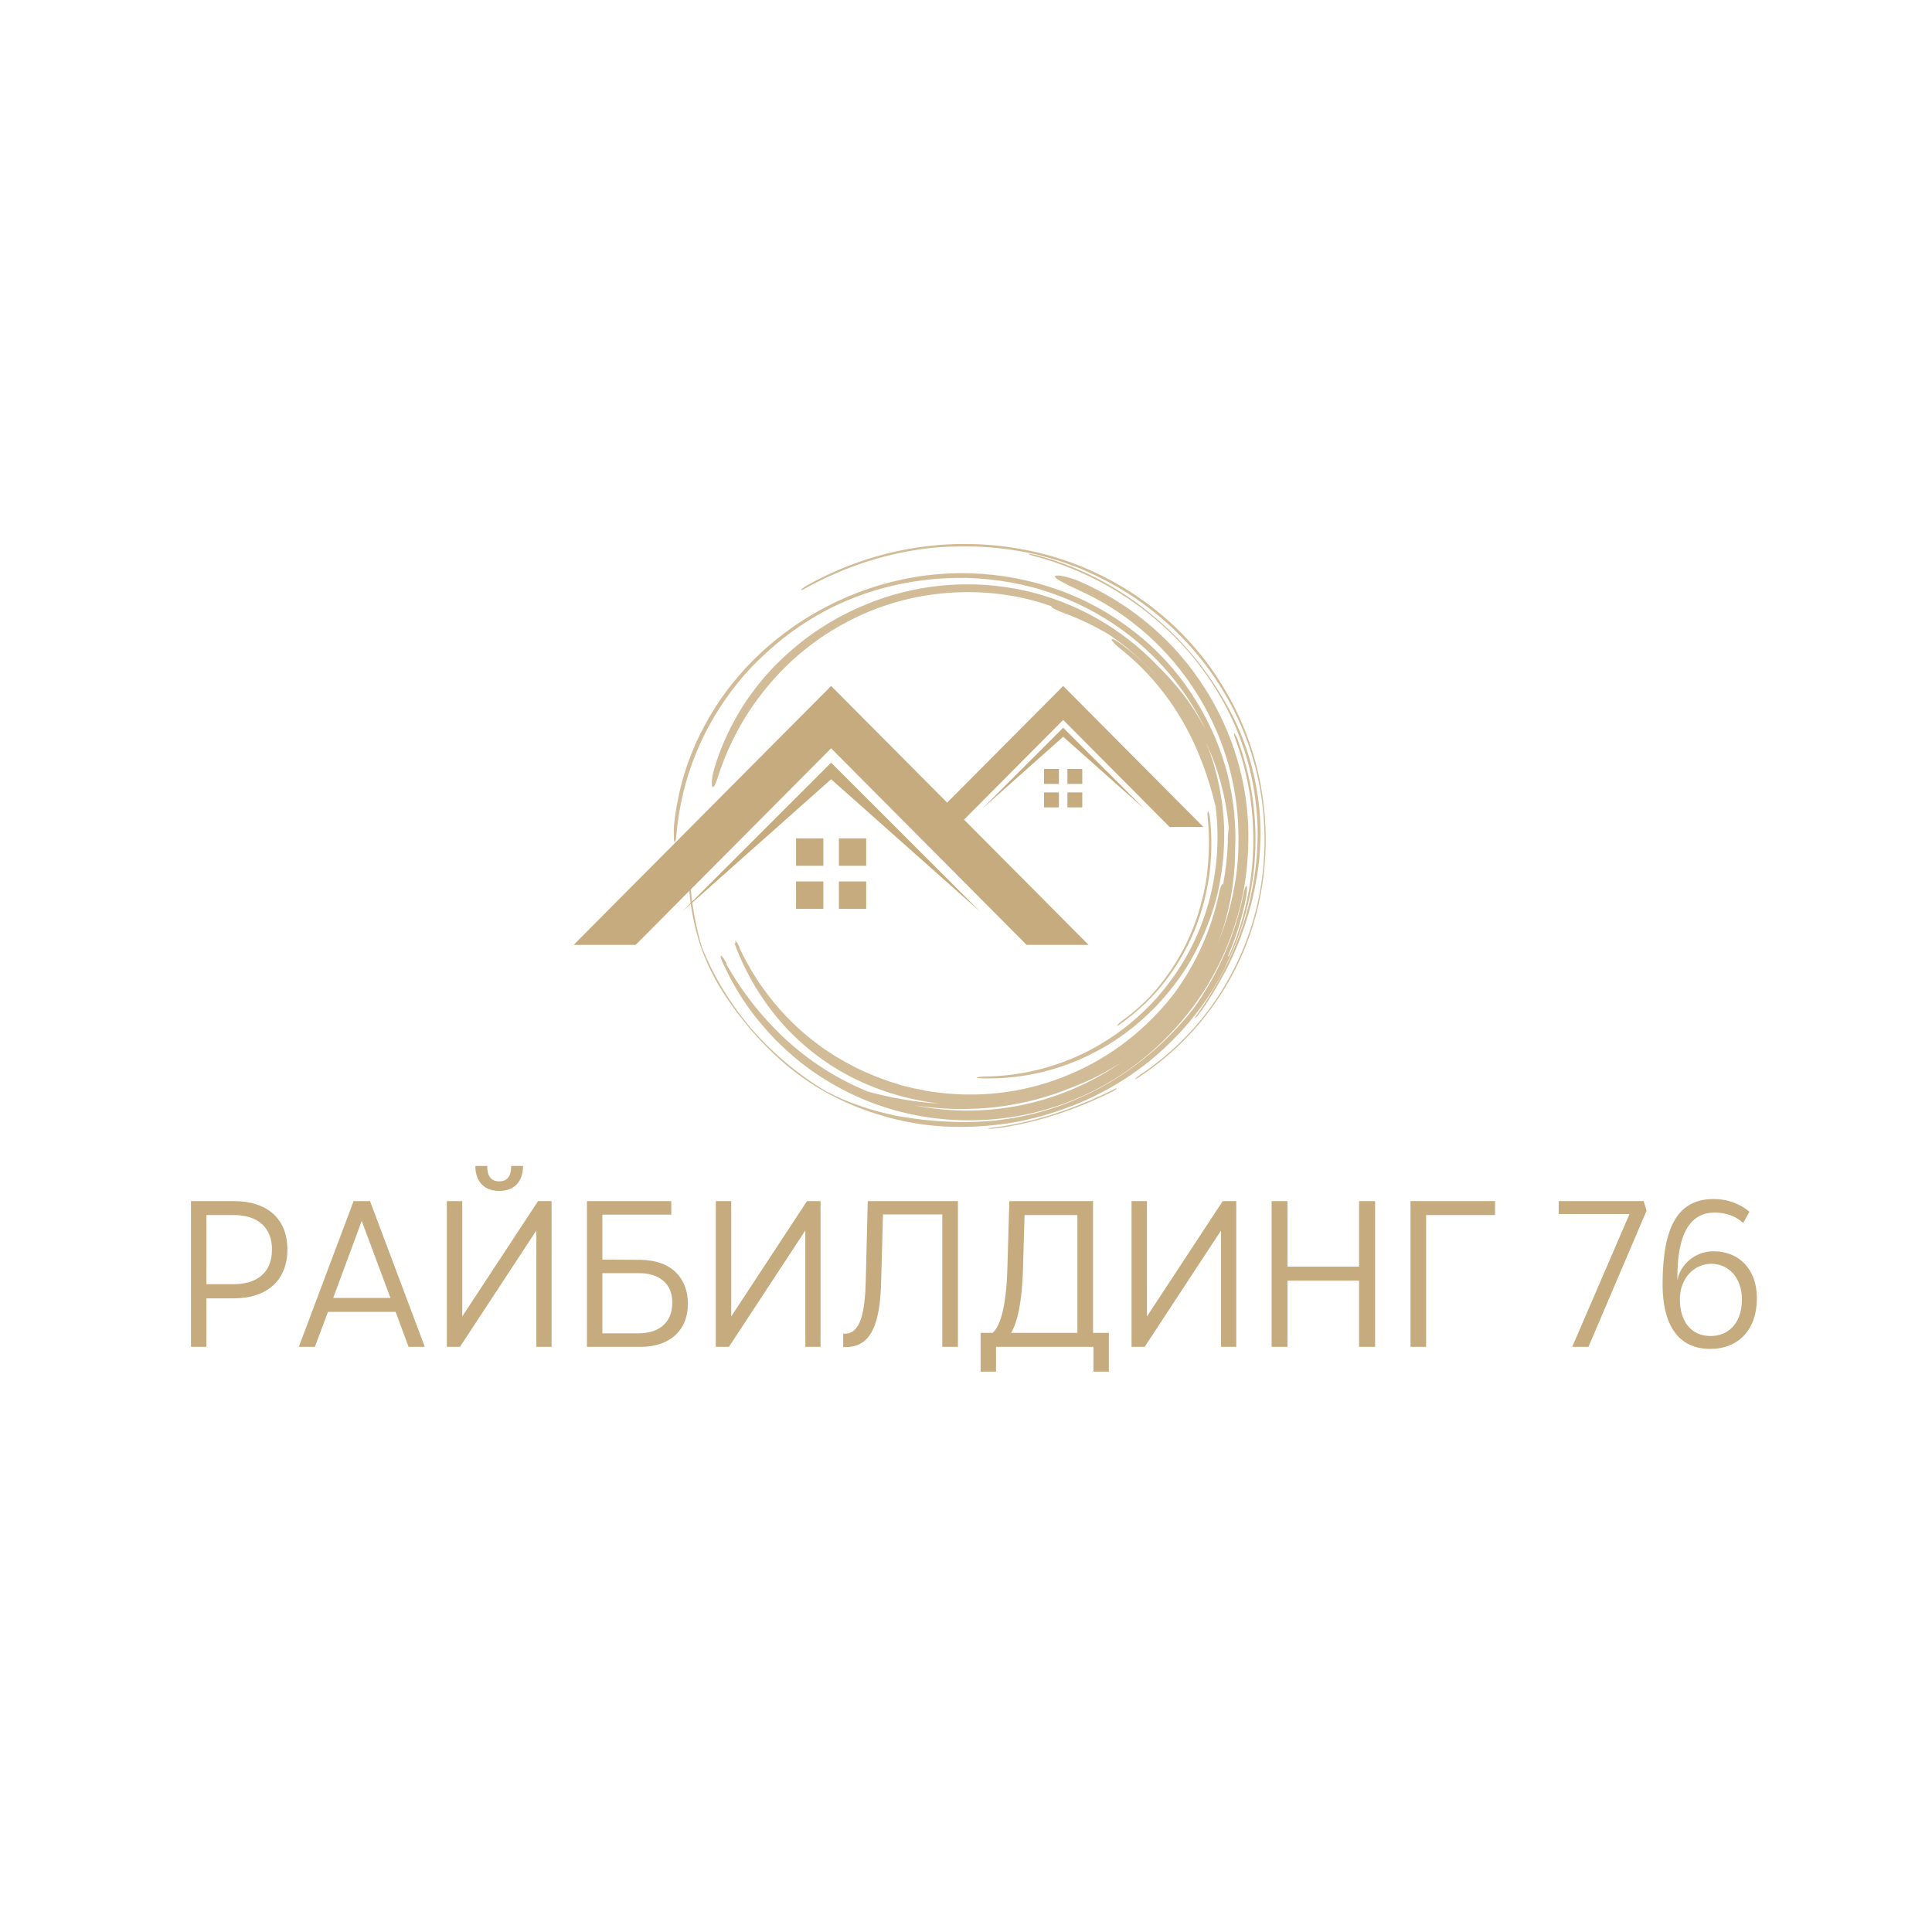
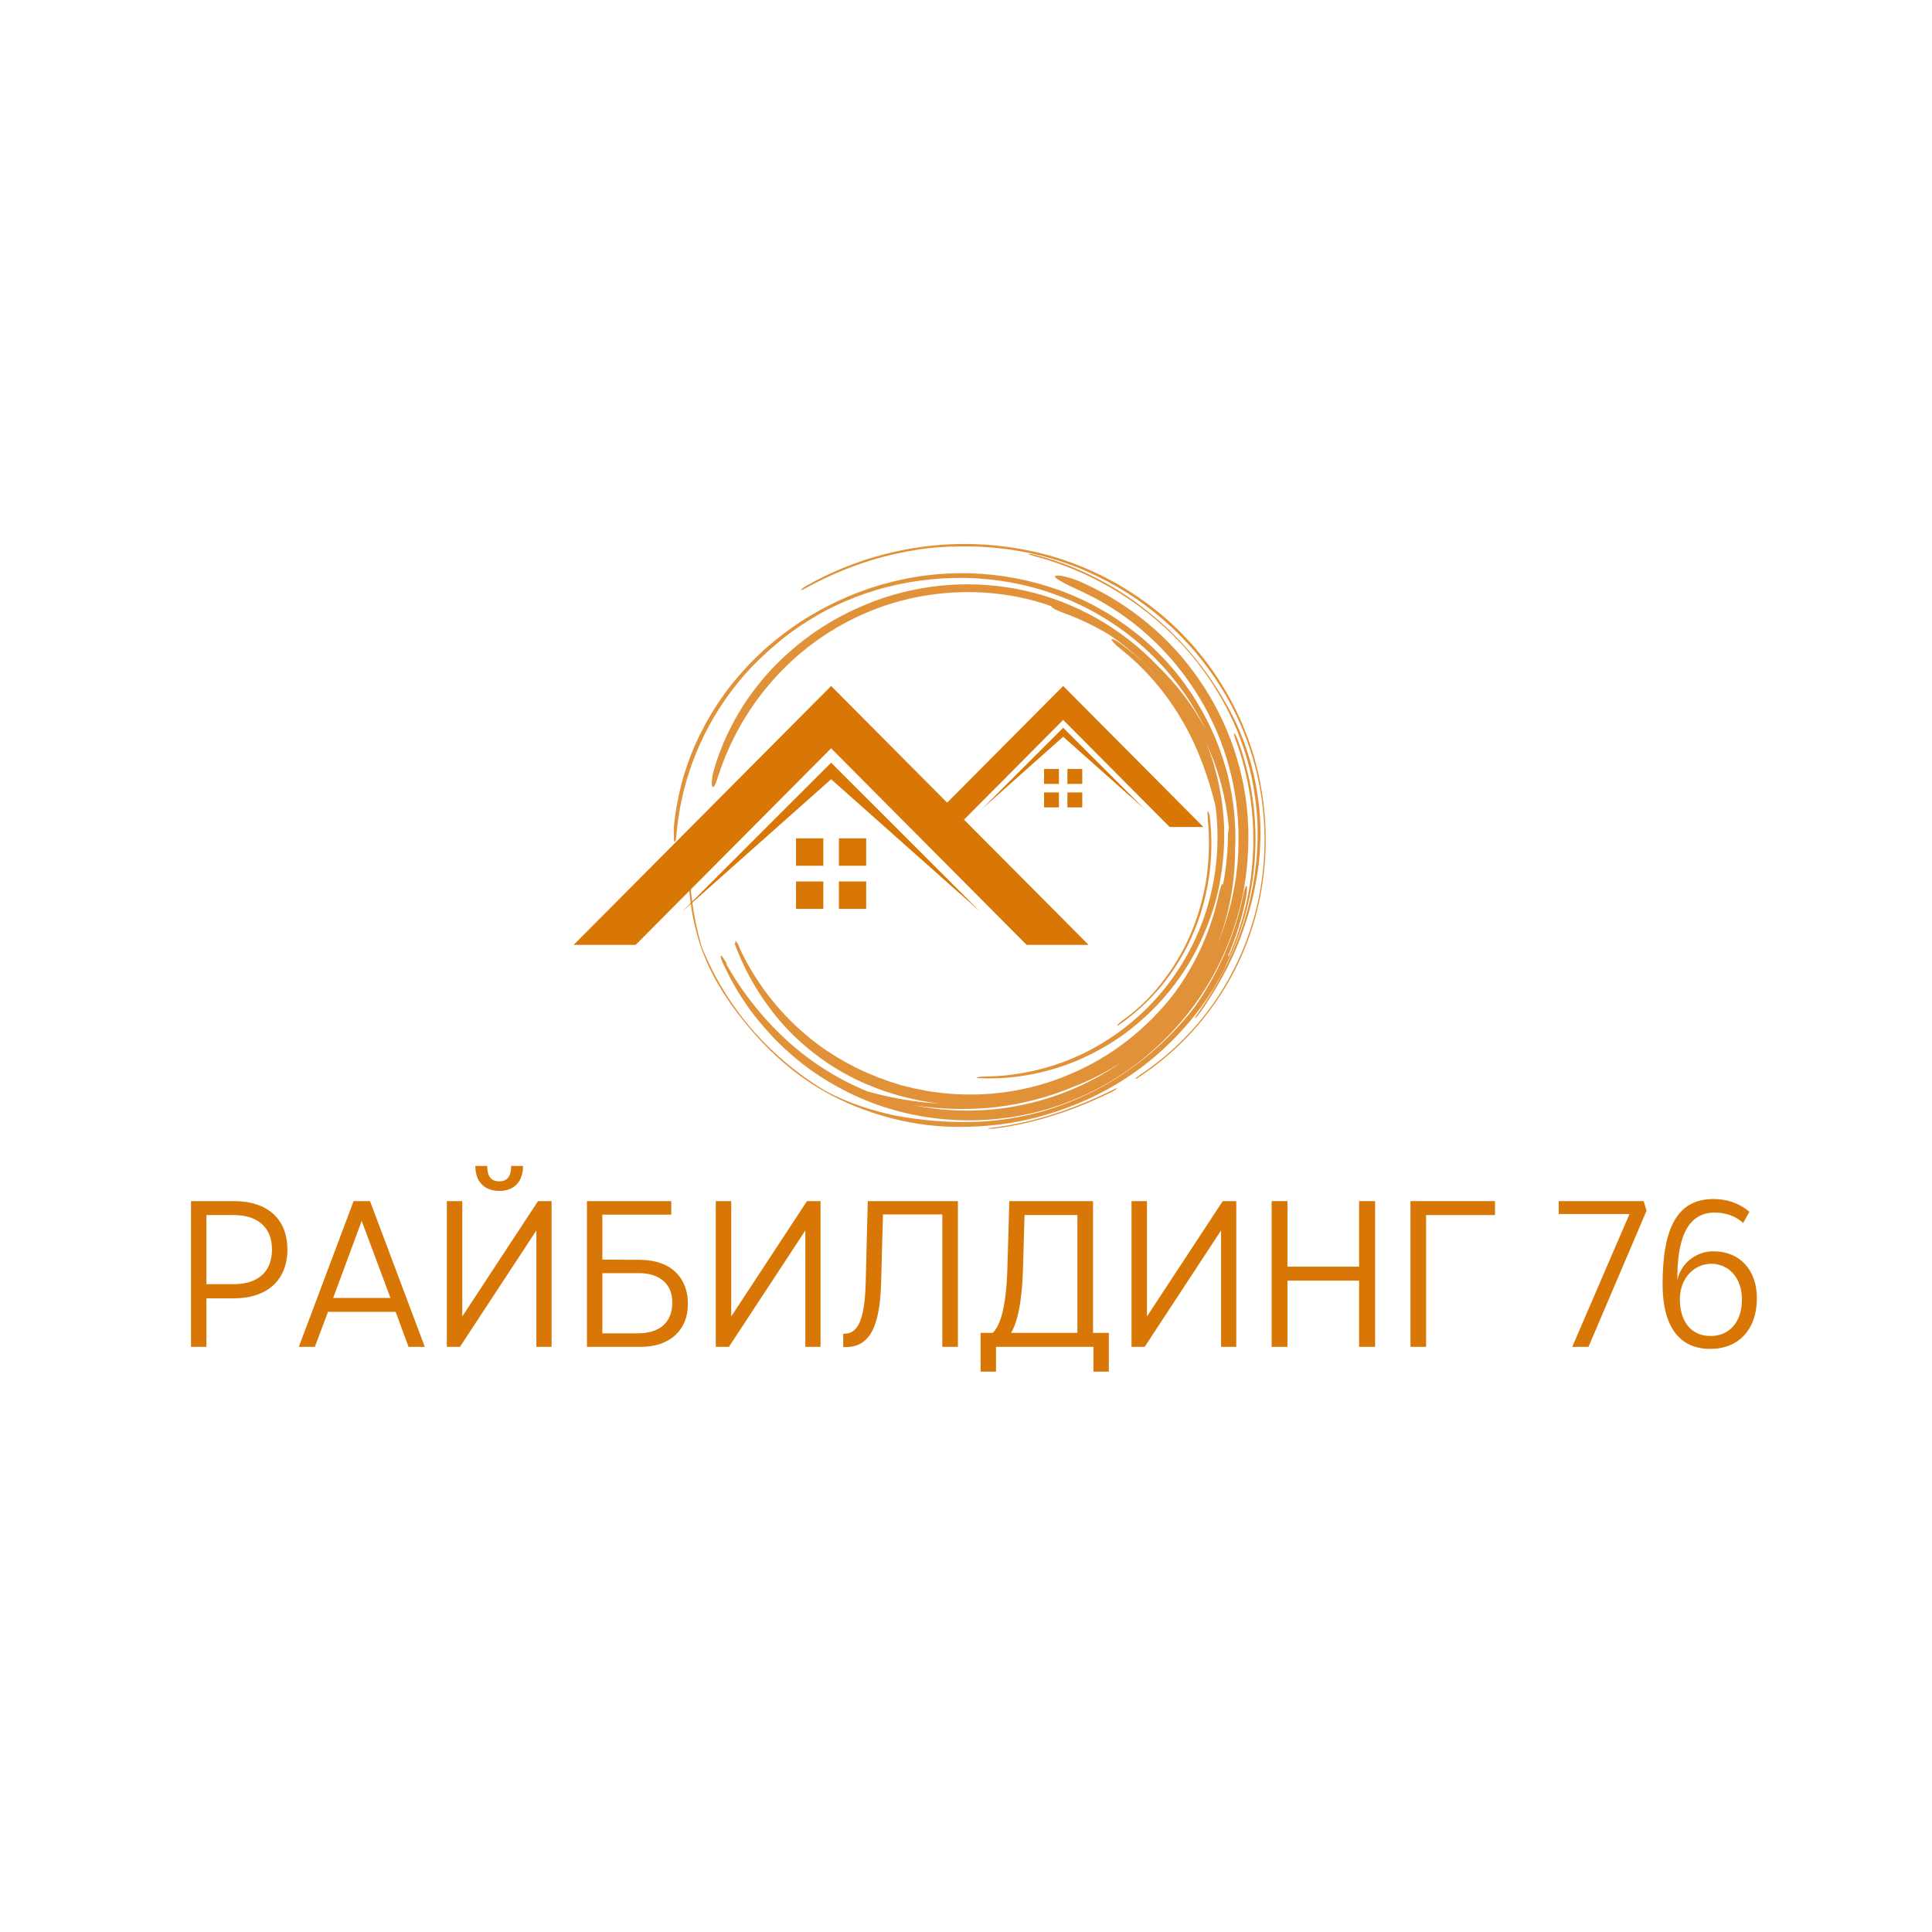
<svg xmlns="http://www.w3.org/2000/svg" width="500" zoomAndPan="magnify" viewBox="0 0 375 375" height="500" preserveAspectRatio="xMidYMid meet" version="1.0">
  <defs>
-     <filter x="0%" y="0%" width="100%" height="100%" id="f9794f3cef">
+     <filter x="0%" y="0%" width="100%" height="100%" id="8dd02b9b99">
      <feColorMatrix values="0 0 0 0 1 0 0 0 0 1 0 0 0 0 1 0 0 0 1 0" color-interpolation-filters="sRGB" />
    </filter>
    <g />
-     <clipPath id="e65fcaebd7">
+     <clipPath id="6167a37f5b">
      <path d="M 130.734 105.133 L 246 105.133 L 246 219.133 L 130.734 219.133 Z M 130.734 105.133 " clip-rule="nonzero" />
    </clipPath>
-     <mask id="49c3662eb0">
-       <g filter="url(#f9794f3cef)">
+     <mask id="dafce4fb12">
+       <g filter="url(#8dd02b9b99)">
        <rect x="-37.5" width="450" fill="#000000" y="-37.5" height="450" fill-opacity="0.8" />
      </g>
    </mask>
-     <clipPath id="6c3851dba4">
+     <clipPath id="d562ec9838">
      <path d="M 0.734 6 L 113 6 L 113 113 L 0.734 113 Z M 0.734 6 " clip-rule="nonzero" />
    </clipPath>
-     <clipPath id="cec596c18d">
+     <clipPath id="876905c681">
      <path d="M 61 106 L 87 106 L 87 114.133 L 61 114.133 Z M 61 106 " clip-rule="nonzero" />
    </clipPath>
-     <clipPath id="693ebddbec">
+     <clipPath id="7372cea4fe">
      <path d="M 25 0.359 L 115.762 0.359 L 115.762 105 L 25 105 Z M 25 0.359 " clip-rule="nonzero" />
    </clipPath>
-     <clipPath id="37c254f88d">
+     <clipPath id="d3a961e9bb">
      <rect x="0" width="116" y="0" height="115" />
    </clipPath>
-     <clipPath id="18a4112bfc">
+     <clipPath id="5a09a3a87f">
      <path d="M 111.344 133.148 L 233.578 133.148 L 233.578 183.398 L 111.344 183.398 Z M 111.344 133.148 " clip-rule="nonzero" />
    </clipPath>
  </defs>
-   <g clip-path="url(#e65fcaebd7)">
-     <g mask="url(#49c3662eb0)">
+   <g clip-path="url(#6167a37f5b)">
+     <g mask="url(#dafce4fb12)">
      <g transform="matrix(1, 0, 0, 1, 130, 105)">
-         <g clip-path="url(#37c254f88d)">
-           <g clip-path="url(#6c3851dba4)">
-             <path fill="#c5ab7d" d="M 9.586 45.078 C 11.699 38.793 14.984 32.926 19.254 27.906 C 23.523 22.84 28.781 18.617 34.691 15.57 C 40.605 12.473 47.176 10.598 53.934 10.082 C 60.691 9.562 67.59 10.363 74.066 12.66 C 74.066 12.707 74.066 12.754 74.16 12.848 C 74.348 13.035 74.723 13.27 75.191 13.457 C 75.66 13.691 76.176 13.879 76.691 14.066 C 79.555 15.102 82.324 16.461 85 18.008 C 89.785 21.152 93.914 25.188 97.293 29.738 C 96.637 28.801 95.887 27.953 95.184 27.062 C 94.43 26.219 93.68 25.375 92.883 24.578 C 91.336 22.934 89.598 21.48 87.816 20.168 C 87.297 19.746 86.781 19.418 86.406 19.23 C 86.031 19.039 85.797 18.992 85.75 19.133 C 85.75 19.277 85.938 19.512 86.312 19.887 C 86.641 20.262 87.156 20.684 87.676 21.105 C 92.367 24.812 96.543 29.738 99.594 35.086 C 102.691 40.434 104.66 46.203 105.93 51.457 C 106.82 58.309 106.164 65.297 104.145 71.727 C 102.129 78.152 98.703 84.062 94.336 88.895 C 89.973 93.727 84.625 97.574 78.898 100.109 C 73.172 102.641 67.027 103.906 61.066 103.953 C 60.598 103.953 60.035 104 59.801 104.094 C 59.469 104.188 59.562 104.281 59.988 104.281 C 66.227 104.562 72.844 103.484 79.18 100.812 C 82.324 99.449 85.422 97.762 88.285 95.652 C 91.148 93.539 93.867 91.055 96.262 88.238 C 98.656 85.422 100.766 82.328 102.457 78.902 C 104.145 75.523 105.508 71.914 106.398 68.113 C 107.242 64.312 107.664 60.418 107.617 56.43 L 107.617 55.68 L 107.477 53.43 C 107.383 52.445 107.289 51.457 107.148 50.473 C 106.82 48.504 106.492 46.531 105.93 44.609 L 105.555 43.203 L 105.086 41.793 C 104.801 40.855 104.426 39.965 104.051 39.074 C 106.445 44.141 107.992 49.77 108.512 55.727 C 108.367 56.336 108.32 57.324 108.32 58.496 C 108.227 61.309 107.898 64.078 107.383 66.801 C 107.383 66.656 107.336 66.609 107.289 66.562 C 107.102 66.562 106.773 67.551 106.539 68.723 C 105.086 75.523 102.176 81.953 98.094 87.582 C 98 87.723 97.902 87.863 97.809 87.957 C 92.555 94.758 85.562 100.203 77.727 103.484 C 69.887 106.863 61.254 108.082 52.855 107.145 C 52.336 107.098 51.82 107.004 51.305 106.957 C 50.789 106.863 50.273 106.816 49.758 106.723 L 48.207 106.395 L 47.41 106.254 L 46.66 106.066 L 45.109 105.691 L 43.609 105.223 C 42.578 104.941 41.637 104.516 40.605 104.188 C 38.637 103.391 36.711 102.594 34.879 101.562 C 33.941 101.094 33.051 100.531 32.16 100.016 C 31.691 99.73 31.266 99.449 30.844 99.168 C 30.422 98.887 29.953 98.605 29.531 98.277 C 22.68 93.398 17.188 86.738 13.621 79.184 C 13.48 78.715 13.199 78.105 12.965 77.824 C 12.73 77.496 12.637 77.59 12.777 78.059 C 12.684 78.059 12.543 78.012 12.59 78.152 C 14.75 84.016 17.988 89.41 22.258 94.148 C 26.574 98.84 31.973 102.828 38.445 105.551 C 42.906 107.426 47.598 108.645 52.383 109.207 C 47.41 108.926 42.672 108.035 38.445 106.863 C 32.535 104.469 27.043 100.953 22.398 96.637 C 17.754 92.32 13.855 87.301 10.855 81.906 L 11.184 82.281 C 10.949 81.812 10.664 81.344 10.43 81.016 C 10.195 80.684 10.055 80.449 9.961 80.496 C 9.867 80.496 9.867 80.684 9.961 81.062 C 10.055 81.391 10.242 81.859 10.523 82.375 C 11.746 85 13.199 87.582 14.891 90.02 C 16.578 92.461 18.504 94.711 20.566 96.871 C 22.68 98.98 24.934 100.953 27.371 102.688 C 29.812 104.422 32.441 105.973 35.164 107.285 C 46.098 112.586 59 113.852 71.016 110.898 C 77.023 109.395 82.793 106.863 87.957 103.391 C 93.117 99.922 97.715 95.559 101.473 90.539 C 105.227 85.516 108.086 79.793 109.918 73.789 C 111.793 67.785 112.5 61.402 112.266 55.07 C 111.84 45.031 108.465 35.18 102.785 26.969 C 97.152 18.711 89.176 12.145 80.023 8.062 C 78.664 7.406 77.352 7.078 76.41 6.844 C 75.473 6.656 74.816 6.656 74.77 6.891 C 74.723 7.312 76.879 8.391 79.508 9.609 C 88.238 13.551 95.746 19.934 101.094 27.766 C 106.492 35.602 109.73 44.844 110.293 54.367 C 110.527 58.543 110.387 62.766 109.637 66.848 C 108.934 70.926 107.711 74.961 106.117 78.762 C 108.559 72.758 109.73 66.328 109.73 59.949 C 109.871 57.512 109.777 55.07 109.543 52.633 C 109.309 50.191 108.84 47.754 108.273 45.312 C 107.617 42.922 106.867 40.527 105.883 38.23 C 104.895 35.93 103.77 33.68 102.457 31.52 C 99.312 26.266 95.324 21.762 90.77 18.102 C 86.219 14.445 81.105 11.535 75.613 9.562 C 70.172 7.594 64.398 6.469 58.484 6.281 C 55.527 6.188 52.57 6.328 49.617 6.703 C 46.66 7.078 43.656 7.734 40.746 8.578 C 35.02 10.27 29.953 12.754 25.402 15.664 C 23.148 17.164 21.035 18.758 19.02 20.496 C 17.047 22.23 15.172 24.109 13.48 26.078 C 11.746 28.047 10.195 30.16 8.789 32.363 C 7.383 34.57 6.113 36.961 4.988 39.402 C 3.91 41.887 2.969 44.469 2.266 47.188 C 1.562 49.91 1.047 52.727 0.766 55.68 C 0.672 56.711 0.719 57.887 0.859 58.262 C 0.906 58.449 1 58.449 1.094 58.262 C 1.188 58.074 1.234 57.699 1.281 57.184 C 2.219 45.875 6.582 35.648 13.293 27.438 C 14.938 25.375 16.812 23.449 18.785 21.668 C 19.77 20.73 20.801 19.934 21.836 19.039 C 22.352 18.617 22.914 18.242 23.43 17.82 C 23.945 17.398 24.555 17.07 25.074 16.648 C 27.324 15.148 29.672 13.738 32.16 12.566 C 34.645 11.395 37.273 10.363 39.949 9.562 C 45.723 7.828 51.633 7.078 57.5 7.172 C 63.367 7.312 69.137 8.344 74.629 10.316 C 80.117 12.285 85.281 15.148 89.879 18.852 C 94.48 22.559 98.469 27.062 101.613 32.223 C 102.457 33.633 103.254 35.039 103.957 36.492 C 102.691 34.148 101.281 31.895 99.688 29.832 C 98.094 27.766 96.355 25.844 94.527 24.062 C 87.582 16.836 78.617 11.816 68.996 9.656 C 59.375 7.5 49.195 8.156 39.855 11.629 C 36.242 12.988 32.77 14.68 29.578 16.742 C 26.34 18.805 23.383 21.246 20.707 23.918 C 20.004 24.578 19.395 25.328 18.738 26.031 C 18.082 26.734 17.516 27.484 16.906 28.234 C 15.734 29.738 14.609 31.332 13.621 32.973 C 11.652 36.258 10.008 39.777 8.836 43.531 C 8.555 44.469 8.273 45.406 8.227 46.156 C 8.133 46.906 8.133 47.469 8.273 47.707 C 8.367 47.895 8.602 47.707 8.836 47.234 C 9.023 46.766 9.305 46.016 9.586 45.078 Z M 78.289 105.973 C 81.621 104.707 84.812 103.062 87.816 101.094 C 82.043 105.129 75.426 107.988 68.527 109.445 C 61.629 110.898 54.402 110.945 47.457 109.539 C 52.57 110.336 57.875 110.477 63.133 109.914 C 68.34 109.301 73.5 107.988 78.289 105.973 Z M 78.289 105.973 " fill-opacity="1" fill-rule="nonzero" />
+         <g clip-path="url(#d3a961e9bb)">
+           <g clip-path="url(#d562ec9838)">
+             <path fill="#d97706" d="M 9.586 45.078 C 11.699 38.793 14.984 32.926 19.254 27.906 C 23.523 22.84 28.781 18.617 34.691 15.57 C 40.605 12.473 47.176 10.598 53.934 10.082 C 60.691 9.562 67.59 10.363 74.066 12.66 C 74.066 12.707 74.066 12.754 74.16 12.848 C 74.348 13.035 74.723 13.27 75.191 13.457 C 75.66 13.691 76.176 13.879 76.691 14.066 C 79.555 15.102 82.324 16.461 85 18.008 C 89.785 21.152 93.914 25.188 97.293 29.738 C 96.637 28.801 95.887 27.953 95.184 27.062 C 94.43 26.219 93.68 25.375 92.883 24.578 C 91.336 22.934 89.598 21.48 87.816 20.168 C 87.297 19.746 86.781 19.418 86.406 19.23 C 86.031 19.039 85.797 18.992 85.75 19.133 C 85.75 19.277 85.938 19.512 86.312 19.887 C 86.641 20.262 87.156 20.684 87.676 21.105 C 92.367 24.812 96.543 29.738 99.594 35.086 C 102.691 40.434 104.66 46.203 105.93 51.457 C 106.82 58.309 106.164 65.297 104.145 71.727 C 102.129 78.152 98.703 84.062 94.336 88.895 C 89.973 93.727 84.625 97.574 78.898 100.109 C 73.172 102.641 67.027 103.906 61.066 103.953 C 60.598 103.953 60.035 104 59.801 104.094 C 59.469 104.188 59.562 104.281 59.988 104.281 C 66.227 104.562 72.844 103.484 79.18 100.812 C 82.324 99.449 85.422 97.762 88.285 95.652 C 91.148 93.539 93.867 91.055 96.262 88.238 C 98.656 85.422 100.766 82.328 102.457 78.902 C 104.145 75.523 105.508 71.914 106.398 68.113 C 107.242 64.312 107.664 60.418 107.617 56.43 L 107.617 55.68 L 107.477 53.43 C 107.383 52.445 107.289 51.457 107.148 50.473 C 106.82 48.504 106.492 46.531 105.93 44.609 L 105.555 43.203 L 105.086 41.793 C 104.801 40.855 104.426 39.965 104.051 39.074 C 106.445 44.141 107.992 49.77 108.512 55.727 C 108.367 56.336 108.32 57.324 108.32 58.496 C 108.227 61.309 107.898 64.078 107.383 66.801 C 107.383 66.656 107.336 66.609 107.289 66.562 C 107.102 66.562 106.773 67.551 106.539 68.723 C 105.086 75.523 102.176 81.953 98.094 87.582 C 98 87.723 97.902 87.863 97.809 87.957 C 92.555 94.758 85.562 100.203 77.727 103.484 C 69.887 106.863 61.254 108.082 52.855 107.145 C 52.336 107.098 51.82 107.004 51.305 106.957 C 50.789 106.863 50.273 106.816 49.758 106.723 L 48.207 106.395 L 47.41 106.254 L 46.66 106.066 L 45.109 105.691 L 43.609 105.223 C 42.578 104.941 41.637 104.516 40.605 104.188 C 38.637 103.391 36.711 102.594 34.879 101.562 C 33.941 101.094 33.051 100.531 32.16 100.016 C 31.691 99.73 31.266 99.449 30.844 99.168 C 30.422 98.887 29.953 98.605 29.531 98.277 C 22.68 93.398 17.188 86.738 13.621 79.184 C 13.48 78.715 13.199 78.105 12.965 77.824 C 12.73 77.496 12.637 77.59 12.777 78.059 C 12.684 78.059 12.543 78.012 12.59 78.152 C 14.75 84.016 17.988 89.41 22.258 94.148 C 26.574 98.84 31.973 102.828 38.445 105.551 C 42.906 107.426 47.598 108.645 52.383 109.207 C 47.41 108.926 42.672 108.035 38.445 106.863 C 32.535 104.469 27.043 100.953 22.398 96.637 C 17.754 92.32 13.855 87.301 10.855 81.906 L 11.184 82.281 C 10.949 81.812 10.664 81.344 10.43 81.016 C 10.195 80.684 10.055 80.449 9.961 80.496 C 9.867 80.496 9.867 80.684 9.961 81.062 C 10.055 81.391 10.242 81.859 10.523 82.375 C 11.746 85 13.199 87.582 14.891 90.02 C 16.578 92.461 18.504 94.711 20.566 96.871 C 22.68 98.98 24.934 100.953 27.371 102.688 C 29.812 104.422 32.441 105.973 35.164 107.285 C 46.098 112.586 59 113.852 71.016 110.898 C 77.023 109.395 82.793 106.863 87.957 103.391 C 93.117 99.922 97.715 95.559 101.473 90.539 C 105.227 85.516 108.086 79.793 109.918 73.789 C 111.793 67.785 112.5 61.402 112.266 55.07 C 111.84 45.031 108.465 35.18 102.785 26.969 C 97.152 18.711 89.176 12.145 80.023 8.062 C 78.664 7.406 77.352 7.078 76.41 6.844 C 75.473 6.656 74.816 6.656 74.77 6.891 C 74.723 7.312 76.879 8.391 79.508 9.609 C 88.238 13.551 95.746 19.934 101.094 27.766 C 106.492 35.602 109.73 44.844 110.293 54.367 C 110.527 58.543 110.387 62.766 109.637 66.848 C 108.934 70.926 107.711 74.961 106.117 78.762 C 108.559 72.758 109.73 66.328 109.73 59.949 C 109.871 57.512 109.777 55.07 109.543 52.633 C 109.309 50.191 108.84 47.754 108.273 45.312 C 107.617 42.922 106.867 40.527 105.883 38.23 C 104.895 35.93 103.77 33.68 102.457 31.52 C 99.312 26.266 95.324 21.762 90.77 18.102 C 86.219 14.445 81.105 11.535 75.613 9.562 C 70.172 7.594 64.398 6.469 58.484 6.281 C 55.527 6.188 52.57 6.328 49.617 6.703 C 46.66 7.078 43.656 7.734 40.746 8.578 C 35.02 10.27 29.953 12.754 25.402 15.664 C 23.148 17.164 21.035 18.758 19.02 20.496 C 17.047 22.23 15.172 24.109 13.48 26.078 C 11.746 28.047 10.195 30.16 8.789 32.363 C 7.383 34.57 6.113 36.961 4.988 39.402 C 3.91 41.887 2.969 44.469 2.266 47.188 C 1.562 49.91 1.047 52.727 0.766 55.68 C 0.672 56.711 0.719 57.887 0.859 58.262 C 0.906 58.449 1 58.449 1.094 58.262 C 1.188 58.074 1.234 57.699 1.281 57.184 C 2.219 45.875 6.582 35.648 13.293 27.438 C 14.938 25.375 16.812 23.449 18.785 21.668 C 19.77 20.73 20.801 19.934 21.836 19.039 C 22.352 18.617 22.914 18.242 23.43 17.82 C 23.945 17.398 24.555 17.07 25.074 16.648 C 27.324 15.148 29.672 13.738 32.16 12.566 C 34.645 11.395 37.273 10.363 39.949 9.562 C 45.723 7.828 51.633 7.078 57.5 7.172 C 63.367 7.312 69.137 8.344 74.629 10.316 C 80.117 12.285 85.281 15.148 89.879 18.852 C 94.48 22.559 98.469 27.062 101.613 32.223 C 102.457 33.633 103.254 35.039 103.957 36.492 C 102.691 34.148 101.281 31.895 99.688 29.832 C 98.094 27.766 96.355 25.844 94.527 24.062 C 87.582 16.836 78.617 11.816 68.996 9.656 C 59.375 7.5 49.195 8.156 39.855 11.629 C 36.242 12.988 32.77 14.68 29.578 16.742 C 26.34 18.805 23.383 21.246 20.707 23.918 C 20.004 24.578 19.395 25.328 18.738 26.031 C 18.082 26.734 17.516 27.484 16.906 28.234 C 15.734 29.738 14.609 31.332 13.621 32.973 C 11.652 36.258 10.008 39.777 8.836 43.531 C 8.555 44.469 8.273 45.406 8.227 46.156 C 8.133 46.906 8.133 47.469 8.273 47.707 C 8.367 47.895 8.602 47.707 8.836 47.234 C 9.023 46.766 9.305 46.016 9.586 45.078 Z M 78.289 105.973 C 81.621 104.707 84.812 103.062 87.816 101.094 C 82.043 105.129 75.426 107.988 68.527 109.445 C 61.629 110.898 54.402 110.945 47.457 109.539 C 52.57 110.336 57.875 110.477 63.133 109.914 C 68.34 109.301 73.5 107.988 78.289 105.973 Z M 78.289 105.973 " fill-opacity="1" fill-rule="nonzero" />
          </g>
-           <g clip-path="url(#cec596c18d)">
-             <path fill="#c5ab7d" d="M 62.426 113.898 C 66.652 113.43 70.828 112.445 74.863 111.133 C 78.898 109.82 82.746 108.176 86.312 106.395 C 86.641 106.207 86.875 106.16 86.734 106.301 C 86.594 106.488 86.219 106.723 85.844 106.91 C 82.418 108.598 78.664 110.195 74.77 111.414 C 70.875 112.68 66.746 113.617 62.707 114.086 C 62.238 114.133 61.816 114.133 61.77 114.039 C 61.676 114.039 62.004 113.945 62.426 113.898 Z M 62.426 113.898 " fill-opacity="1" fill-rule="nonzero" />
+           <g clip-path="url(#876905c681)">
+             <path fill="#d97706" d="M 62.426 113.898 C 66.652 113.43 70.828 112.445 74.863 111.133 C 78.898 109.82 82.746 108.176 86.312 106.395 C 86.641 106.207 86.875 106.16 86.734 106.301 C 86.594 106.488 86.219 106.723 85.844 106.91 C 82.418 108.598 78.664 110.195 74.77 111.414 C 70.875 112.68 66.746 113.617 62.707 114.086 C 62.238 114.133 61.816 114.133 61.77 114.039 C 61.676 114.039 62.004 113.945 62.426 113.898 Z M 62.426 113.898 " fill-opacity="1" fill-rule="nonzero" />
          </g>
-           <g clip-path="url(#693ebddbec)">
-             <path fill="#c5ab7d" d="M 91.289 103.625 C 96.777 99.969 101.754 95.184 105.695 89.504 C 109.59 83.828 112.547 77.262 114.094 70.316 C 115.645 63.375 115.879 56.055 114.703 48.879 C 113.531 41.699 110.902 34.711 107.055 28.516 C 100.812 18.383 91.617 10.645 81.152 6 C 80.496 5.719 79.836 5.391 79.18 5.156 L 77.164 4.402 C 75.801 3.934 74.441 3.465 73.078 3.137 C 71.719 2.715 70.312 2.434 68.902 2.152 C 67.496 1.918 66.086 1.637 64.633 1.496 C 63.227 1.309 61.77 1.215 60.316 1.121 C 59.613 1.074 58.859 1.074 58.156 1.074 C 57.453 1.027 56.703 1.074 55.996 1.074 C 55.293 1.121 54.543 1.074 53.84 1.121 C 53.137 1.168 52.383 1.215 51.68 1.262 C 50.977 1.309 50.227 1.402 49.523 1.496 C 49.148 1.543 48.816 1.59 48.441 1.637 L 47.363 1.824 C 43.562 2.434 39.809 3.418 36.289 4.684 C 32.723 5.953 29.391 7.5 26.246 9.234 C 25.73 9.516 25.355 9.656 25.496 9.469 C 25.684 9.234 26.199 8.859 26.809 8.531 C 33.379 4.871 40.605 2.387 48.113 1.262 C 55.621 0.133 63.32 0.418 70.828 2.105 C 78.289 3.793 85.469 6.984 91.758 11.488 C 97.953 15.852 103.348 21.574 107.336 28.188 C 111.184 34.477 113.812 41.512 114.938 48.785 C 116.113 56.055 115.879 63.469 114.281 70.551 C 112.688 77.637 109.684 84.297 105.602 90.02 C 101.566 95.746 96.449 100.578 90.816 104.234 C 90.535 104.422 90.301 104.469 90.395 104.328 C 90.582 104.141 91.008 103.812 91.289 103.625 Z M 91.289 103.625 " fill-opacity="1" fill-rule="nonzero" />
+           <g clip-path="url(#7372cea4fe)">
+             <path fill="#d97706" d="M 91.289 103.625 C 96.777 99.969 101.754 95.184 105.695 89.504 C 109.59 83.828 112.547 77.262 114.094 70.316 C 115.645 63.375 115.879 56.055 114.703 48.879 C 113.531 41.699 110.902 34.711 107.055 28.516 C 100.812 18.383 91.617 10.645 81.152 6 C 80.496 5.719 79.836 5.391 79.18 5.156 L 77.164 4.402 C 75.801 3.934 74.441 3.465 73.078 3.137 C 71.719 2.715 70.312 2.434 68.902 2.152 C 67.496 1.918 66.086 1.637 64.633 1.496 C 63.227 1.309 61.77 1.215 60.316 1.121 C 59.613 1.074 58.859 1.074 58.156 1.074 C 57.453 1.027 56.703 1.074 55.996 1.074 C 55.293 1.121 54.543 1.074 53.84 1.121 C 53.137 1.168 52.383 1.215 51.68 1.262 C 50.977 1.309 50.227 1.402 49.523 1.496 C 49.148 1.543 48.816 1.59 48.441 1.637 L 47.363 1.824 C 43.562 2.434 39.809 3.418 36.289 4.684 C 32.723 5.953 29.391 7.5 26.246 9.234 C 25.73 9.516 25.355 9.656 25.496 9.469 C 25.684 9.234 26.199 8.859 26.809 8.531 C 33.379 4.871 40.605 2.387 48.113 1.262 C 55.621 0.133 63.32 0.418 70.828 2.105 C 78.289 3.793 85.469 6.984 91.758 11.488 C 97.953 15.852 103.348 21.574 107.336 28.188 C 111.184 34.477 113.812 41.512 114.938 48.785 C 116.113 56.055 115.879 63.469 114.281 70.551 C 112.688 77.637 109.684 84.297 105.602 90.02 C 101.566 95.746 96.449 100.578 90.816 104.234 C 90.535 104.422 90.301 104.469 90.395 104.328 C 90.582 104.141 91.008 103.812 91.289 103.625 Z M 91.289 103.625 " fill-opacity="1" fill-rule="nonzero" />
          </g>
-           <path fill="#c5ab7d" d="M 70.594 2.621 C 74.582 3.605 78.477 5.062 82.184 6.891 C 85.844 8.719 89.363 10.926 92.555 13.504 C 95.793 16.039 98.797 18.945 101.426 22.09 C 104.098 25.281 106.445 28.754 108.465 32.457 C 110.668 36.445 112.266 40.715 113.297 45.125 C 114.328 49.535 114.844 54.133 114.609 58.871 C 114.516 62.016 114.047 65.016 113.438 67.973 C 112.828 70.879 111.984 73.695 110.996 76.418 C 110.527 77.777 109.918 79.137 109.355 80.449 C 109.027 81.109 108.746 81.766 108.418 82.422 C 108.086 83.078 107.758 83.734 107.383 84.391 C 105.977 86.973 104.426 89.504 102.598 91.992 C 102.363 92.32 102.082 92.602 101.941 92.648 C 101.895 92.602 102.035 92.367 102.27 92.039 C 106.117 86.645 109.121 80.871 111.184 74.773 C 113.203 68.676 114.234 62.203 114.094 55.492 C 114 52.395 113.625 49.301 113.016 46.25 C 112.406 43.297 111.512 40.34 110.387 37.477 C 108.133 31.754 104.895 26.5 101 21.855 C 93.07 12.613 82.371 5.953 70.453 2.855 C 69.934 2.715 69.652 2.621 69.652 2.527 C 69.699 2.48 70.125 2.527 70.594 2.621 Z M 70.594 2.621 " fill-opacity="1" fill-rule="nonzero" />
-           <path fill="#c5ab7d" d="M 104.848 53.711 C 105.273 57.605 105.227 61.637 104.613 65.578 C 104.004 69.52 102.879 73.414 101.234 77.027 C 99.594 80.637 97.48 83.922 95.09 86.785 C 92.648 89.645 89.926 92.039 87.156 93.961 C 86.875 94.148 86.781 94.148 86.922 93.914 C 87.062 93.727 87.438 93.398 87.676 93.211 C 90.395 91.289 93.023 88.895 95.277 86.035 C 97.527 83.172 99.547 79.934 101.047 76.418 C 102.551 72.898 103.629 69.145 104.191 65.344 C 104.707 61.543 104.801 57.652 104.426 53.898 C 104.379 53.195 104.332 52.539 104.473 52.445 C 104.566 52.445 104.754 52.961 104.848 53.711 Z M 104.848 53.711 " fill-opacity="1" fill-rule="nonzero" />
-           <path fill="#c5ab7d" d="M 58.203 112.773 C 62.426 112.727 66.652 112.164 70.781 111.133 C 74.863 110.102 78.852 108.551 82.605 106.629 C 86.359 104.707 89.832 102.312 93.07 99.637 C 96.262 96.965 99.172 93.914 101.754 90.633 C 106.398 84.109 109.637 76.699 111.277 68.91 C 111.465 67.785 111.793 66.895 111.938 66.941 C 112.125 66.941 112.078 67.926 111.891 69.051 C 111.137 73.039 109.918 76.934 108.32 80.637 C 108.418 80.543 108.512 80.543 108.512 80.59 C 114.328 67.551 114.844 52.207 109.871 38.699 C 109.59 37.945 109.449 37.383 109.543 37.336 C 109.637 37.289 109.965 37.852 110.246 38.605 C 112.875 45.641 114 53.242 113.625 60.699 C 113.25 68.16 111.324 75.523 108.039 82.188 C 107.852 82.703 107.57 83.266 107.242 83.875 C 105.789 86.645 104.098 89.27 102.176 91.711 C 100.297 94.148 98.188 96.402 95.934 98.512 C 91.43 102.688 86.219 106.113 80.496 108.645 C 76.41 110.43 72.188 111.789 67.918 112.633 C 63.602 113.477 59.281 113.805 54.918 113.711 C 50.555 113.617 46.238 112.961 42.059 111.789 C 37.836 110.617 33.754 108.973 29.953 106.816 C 23.898 103.391 18.738 98.652 14.375 93.211 C 12.543 90.961 10.809 88.473 9.352 85.988 C 8.602 84.719 7.992 83.453 7.383 82.188 C 6.816 80.871 6.301 79.605 5.879 78.34 C 3.625 71.301 3.25 64.641 3.91 58.449 C 3.957 58.074 4.004 58.027 4.051 58.309 C 4.098 58.543 4.145 59.059 4.098 59.34 C 3.816 62.438 3.816 65.719 4.238 69.051 C 4.613 72.336 5.316 75.664 6.207 78.762 C 8.555 84.625 11.887 90.066 15.969 94.805 C 20.098 99.543 24.934 103.578 30.328 106.816 C 32.488 107.941 34.738 108.926 36.992 109.68 C 39.246 110.477 41.543 111.039 43.844 111.555 C 48.535 112.398 53.277 112.867 58.203 112.773 Z M 58.203 112.773 " fill-opacity="1" fill-rule="nonzero" />
+           <path fill="#d97706" d="M 70.594 2.621 C 74.582 3.605 78.477 5.062 82.184 6.891 C 85.844 8.719 89.363 10.926 92.555 13.504 C 95.793 16.039 98.797 18.945 101.426 22.09 C 104.098 25.281 106.445 28.754 108.465 32.457 C 110.668 36.445 112.266 40.715 113.297 45.125 C 114.328 49.535 114.844 54.133 114.609 58.871 C 114.516 62.016 114.047 65.016 113.438 67.973 C 112.828 70.879 111.984 73.695 110.996 76.418 C 110.527 77.777 109.918 79.137 109.355 80.449 C 109.027 81.109 108.746 81.766 108.418 82.422 C 108.086 83.078 107.758 83.734 107.383 84.391 C 105.977 86.973 104.426 89.504 102.598 91.992 C 102.363 92.32 102.082 92.602 101.941 92.648 C 101.895 92.602 102.035 92.367 102.27 92.039 C 106.117 86.645 109.121 80.871 111.184 74.773 C 113.203 68.676 114.234 62.203 114.094 55.492 C 114 52.395 113.625 49.301 113.016 46.25 C 112.406 43.297 111.512 40.34 110.387 37.477 C 108.133 31.754 104.895 26.5 101 21.855 C 93.07 12.613 82.371 5.953 70.453 2.855 C 69.934 2.715 69.652 2.621 69.652 2.527 C 69.699 2.48 70.125 2.527 70.594 2.621 Z M 70.594 2.621 " fill-opacity="1" fill-rule="nonzero" />
+           <path fill="#d97706" d="M 104.848 53.711 C 105.273 57.605 105.227 61.637 104.613 65.578 C 104.004 69.52 102.879 73.414 101.234 77.027 C 99.594 80.637 97.48 83.922 95.09 86.785 C 92.648 89.645 89.926 92.039 87.156 93.961 C 86.875 94.148 86.781 94.148 86.922 93.914 C 87.062 93.727 87.438 93.398 87.676 93.211 C 90.395 91.289 93.023 88.895 95.277 86.035 C 97.527 83.172 99.547 79.934 101.047 76.418 C 102.551 72.898 103.629 69.145 104.191 65.344 C 104.707 61.543 104.801 57.652 104.426 53.898 C 104.379 53.195 104.332 52.539 104.473 52.445 C 104.566 52.445 104.754 52.961 104.848 53.711 Z M 104.848 53.711 " fill-opacity="1" fill-rule="nonzero" />
+           <path fill="#d97706" d="M 58.203 112.773 C 62.426 112.727 66.652 112.164 70.781 111.133 C 74.863 110.102 78.852 108.551 82.605 106.629 C 86.359 104.707 89.832 102.312 93.07 99.637 C 96.262 96.965 99.172 93.914 101.754 90.633 C 106.398 84.109 109.637 76.699 111.277 68.91 C 111.465 67.785 111.793 66.895 111.938 66.941 C 112.125 66.941 112.078 67.926 111.891 69.051 C 111.137 73.039 109.918 76.934 108.32 80.637 C 108.418 80.543 108.512 80.543 108.512 80.59 C 114.328 67.551 114.844 52.207 109.871 38.699 C 109.59 37.945 109.449 37.383 109.543 37.336 C 109.637 37.289 109.965 37.852 110.246 38.605 C 112.875 45.641 114 53.242 113.625 60.699 C 113.25 68.16 111.324 75.523 108.039 82.188 C 107.852 82.703 107.57 83.266 107.242 83.875 C 105.789 86.645 104.098 89.27 102.176 91.711 C 100.297 94.148 98.188 96.402 95.934 98.512 C 91.43 102.688 86.219 106.113 80.496 108.645 C 76.41 110.43 72.188 111.789 67.918 112.633 C 63.602 113.477 59.281 113.805 54.918 113.711 C 50.555 113.617 46.238 112.961 42.059 111.789 C 37.836 110.617 33.754 108.973 29.953 106.816 C 23.898 103.391 18.738 98.652 14.375 93.211 C 12.543 90.961 10.809 88.473 9.352 85.988 C 8.602 84.719 7.992 83.453 7.383 82.188 C 6.816 80.871 6.301 79.605 5.879 78.34 C 3.625 71.301 3.25 64.641 3.91 58.449 C 3.957 58.074 4.004 58.027 4.051 58.309 C 4.098 58.543 4.145 59.059 4.098 59.34 C 3.816 62.438 3.816 65.719 4.238 69.051 C 4.613 72.336 5.316 75.664 6.207 78.762 C 8.555 84.625 11.887 90.066 15.969 94.805 C 20.098 99.543 24.934 103.578 30.328 106.816 C 32.488 107.941 34.738 108.926 36.992 109.68 C 39.246 110.477 41.543 111.039 43.844 111.555 C 48.535 112.398 53.277 112.867 58.203 112.773 Z M 58.203 112.773 " fill-opacity="1" fill-rule="nonzero" />
        </g>
      </g>
    </g>
  </g>
-   <path fill="#c5ab7d" d="M 154.512 168.047 L 159.809 168.047 L 159.809 162.723 L 154.512 162.723 L 154.512 168.047 " fill-opacity="1" fill-rule="nonzero" />
-   <path fill="#c5ab7d" d="M 162.832 168.047 L 168.129 168.047 L 168.129 162.723 L 162.832 162.723 L 162.832 168.047 " fill-opacity="1" fill-rule="nonzero" />
-   <path fill="#c5ab7d" d="M 154.512 176.414 L 159.809 176.414 L 159.809 171.09 L 154.512 171.09 L 154.512 176.414 " fill-opacity="1" fill-rule="nonzero" />
-   <path fill="#c5ab7d" d="M 162.832 176.414 L 168.129 176.414 L 168.129 171.09 L 162.832 171.09 L 162.832 176.414 " fill-opacity="1" fill-rule="nonzero" />
-   <path fill="#c5ab7d" d="M 132.426 176.922 L 161.32 151.25 L 190.215 176.922 L 161.32 148.031 L 132.426 176.922 " fill-opacity="1" fill-rule="nonzero" />
-   <g clip-path="url(#18a4112bfc)">
-     <path fill="#c5ab7d" d="M 206.363 133.148 L 183.84 155.793 L 161.32 133.148 L 111.344 183.402 L 123.375 183.402 L 161.32 145.246 L 199.266 183.402 L 211.297 183.402 L 187.117 159.09 L 206.363 139.734 L 227.027 160.52 L 233.578 160.52 L 206.363 133.148 " fill-opacity="1" fill-rule="nonzero" />
+   <path fill="#d97706" d="M 154.512 168.047 L 159.809 168.047 L 159.809 162.723 L 154.512 162.723 L 154.512 168.047 " fill-opacity="1" fill-rule="nonzero" />
+   <path fill="#d97706" d="M 162.832 168.047 L 168.129 168.047 L 168.129 162.723 L 162.832 162.723 L 162.832 168.047 " fill-opacity="1" fill-rule="nonzero" />
+   <path fill="#d97706" d="M 154.512 176.414 L 159.809 176.414 L 159.809 171.09 L 154.512 171.09 L 154.512 176.414 " fill-opacity="1" fill-rule="nonzero" />
+   <path fill="#d97706" d="M 162.832 176.414 L 168.129 176.414 L 168.129 171.09 L 162.832 171.09 L 162.832 176.414 " fill-opacity="1" fill-rule="nonzero" />
+   <path fill="#d97706" d="M 132.426 176.922 L 161.32 151.25 L 190.215 176.922 L 161.32 148.031 L 132.426 176.922 " fill-opacity="1" fill-rule="nonzero" />
+   <g clip-path="url(#5a09a3a87f)">
+     <path fill="#d97706" d="M 206.363 133.148 L 183.84 155.793 L 161.32 133.148 L 111.344 183.402 L 123.375 183.402 L 161.32 145.246 L 199.266 183.402 L 211.297 183.402 L 187.117 159.09 L 206.363 139.734 L 227.027 160.52 L 233.578 160.52 L 206.363 133.148 " fill-opacity="1" fill-rule="nonzero" />
  </g>
-   <path fill="#c5ab7d" d="M 205.535 149.254 L 202.652 149.254 L 202.652 152.156 L 205.535 152.156 L 205.535 149.254 " fill-opacity="1" fill-rule="nonzero" />
-   <path fill="#c5ab7d" d="M 210.066 149.254 L 207.184 149.254 L 207.184 152.156 L 210.066 152.156 L 210.066 149.254 " fill-opacity="1" fill-rule="nonzero" />
-   <path fill="#c5ab7d" d="M 202.652 156.711 L 205.535 156.711 L 205.535 153.812 L 202.652 153.812 L 202.652 156.711 " fill-opacity="1" fill-rule="nonzero" />
-   <path fill="#c5ab7d" d="M 207.184 156.711 L 210.066 156.711 L 210.066 153.812 L 207.184 153.812 L 207.184 156.711 " fill-opacity="1" fill-rule="nonzero" />
-   <path fill="#c5ab7d" d="M 206.363 141.254 L 190.625 156.988 L 206.363 143.004 L 222.098 156.988 L 206.363 141.254 " fill-opacity="1" fill-rule="nonzero" />
-   <g fill="#c5ab7d" fill-opacity="1">
+   <path fill="#d97706" d="M 205.535 149.254 L 202.652 149.254 L 202.652 152.156 L 205.535 152.156 L 205.535 149.254 " fill-opacity="1" fill-rule="nonzero" />
+   <path fill="#d97706" d="M 210.066 149.254 L 207.184 149.254 L 207.184 152.156 L 210.066 152.156 L 210.066 149.254 " fill-opacity="1" fill-rule="nonzero" />
+   <path fill="#d97706" d="M 202.652 156.711 L 205.535 156.711 L 205.535 153.812 L 202.652 153.812 L 202.652 156.711 " fill-opacity="1" fill-rule="nonzero" />
+   <path fill="#d97706" d="M 207.184 156.711 L 210.066 156.711 L 210.066 153.812 L 207.184 153.812 L 207.184 156.711 " fill-opacity="1" fill-rule="nonzero" />
+   <path fill="#d97706" d="M 206.363 141.254 L 190.625 156.988 L 206.363 143.004 L 222.098 156.988 L 206.363 141.254 " fill-opacity="1" fill-rule="nonzero" />
+   <g fill="#d97706" fill-opacity="1">
    <g transform="translate(33.63913, 261.4218)">
      <g>
        <path d="M 11.801 -28.285 L 3.434 -28.285 L 3.434 0 L 6.426 0 L 6.426 -9.414 L 11.719 -9.414 C 18.305 -9.414 22.145 -13.012 22.145 -18.91 C 22.145 -24.852 18.223 -28.285 11.801 -28.285 Z M 6.426 -12.164 L 6.426 -25.578 L 11.758 -25.578 C 16.406 -25.578 19.152 -23.152 19.152 -18.91 C 19.152 -14.465 16.324 -12.164 11.719 -12.164 Z M 6.426 -12.164 " />
      </g>
    </g>
  </g>
-   <g fill="#c5ab7d" fill-opacity="1">
+   <g fill="#d97706" fill-opacity="1">
    <g transform="translate(57.15577, 261.4218)">
      <g>
        <path d="M 25.297 0 L 14.668 -28.285 L 11.477 -28.285 L 0.848 0 L 3.961 0 L 6.504 -6.789 L 19.637 -6.789 L 22.145 0 Z M 13.051 -24.445 L 18.629 -9.496 L 7.516 -9.496 Z M 13.051 -24.445 " />
      </g>
    </g>
  </g>
-   <g fill="#c5ab7d" fill-opacity="1">
+   <g fill="#d97706" fill-opacity="1">
    <g transform="translate(83.29884, 261.4218)">
      <g>
        <path d="M 13.617 -30.266 C 16.527 -30.266 18.223 -32.086 18.223 -35.113 L 15.922 -35.113 C 15.922 -33.094 15.152 -32.125 13.617 -32.125 C 12 -32.125 11.273 -33.094 11.273 -35.113 L 8.969 -35.113 C 8.969 -32.004 10.75 -30.266 13.617 -30.266 Z M 6.426 -5.898 L 6.426 -28.285 L 3.434 -28.285 L 3.434 0 L 5.98 0 L 20.809 -22.59 L 20.809 0 L 23.762 0 L 23.762 -28.285 L 21.133 -28.285 Z M 6.426 -5.898 " />
      </g>
    </g>
  </g>
-   <g fill="#c5ab7d" fill-opacity="1">
+   <g fill="#d97706" fill-opacity="1">
    <g transform="translate(110.4925, 261.4218)">
      <g>
        <path d="M 6.426 -16.93 L 6.426 -25.66 L 19.801 -25.66 L 19.801 -28.285 L 3.434 -28.285 L 3.434 0 L 13.898 0 C 19.355 0 23.031 -3.07 23.031 -8.363 C 23.031 -13.133 20.043 -16.852 13.699 -16.891 Z M 6.426 -2.625 L 6.426 -14.305 L 13.578 -14.305 C 17.414 -14.305 20.004 -12.285 20.004 -8.648 C 20.004 -4.527 17.293 -2.625 13.375 -2.625 Z M 6.426 -2.625 " />
      </g>
    </g>
  </g>
-   <g fill="#c5ab7d" fill-opacity="1">
+   <g fill="#d97706" fill-opacity="1">
    <g transform="translate(135.5042, 261.4218)">
      <g>
        <path d="M 23.762 -28.285 L 21.133 -28.285 L 6.426 -5.898 L 6.426 -28.285 L 3.434 -28.285 L 3.434 0 L 5.98 0 L 20.809 -22.59 L 20.809 0 L 23.762 0 Z M 23.762 -28.285 " />
      </g>
    </g>
  </g>
-   <g fill="#c5ab7d" fill-opacity="1">
+   <g fill="#d97706" fill-opacity="1">
    <g transform="translate(162.6978, 261.4218)">
      <g>
        <path d="M 0.969 0.039 C 5.578 0.242 8.043 -2.867 8.324 -12.285 L 8.688 -25.699 L 20.203 -25.699 L 20.203 0 L 23.234 0 L 23.234 -28.285 L 5.738 -28.285 L 5.332 -12.285 C 5.09 -4.727 3.637 -2.426 0.969 -2.547 Z M 0.969 0.039 " />
      </g>
    </g>
  </g>
-   <g fill="#c5ab7d" fill-opacity="1">
+   <g fill="#d97706" fill-opacity="1">
    <g transform="translate(189.3662, 261.4218)">
      <g>
        <path d="M 3.961 4.809 L 3.961 0 L 22.871 0 L 22.871 4.809 L 25.859 4.809 L 25.859 -2.707 L 22.789 -2.707 L 22.789 -28.285 L 6.547 -28.285 L 6.184 -15.84 C 5.98 -6.668 4.445 -3.758 3.312 -2.707 L 0.969 -2.707 L 0.969 4.809 Z M 6.871 -2.707 C 8 -4.527 9.051 -8.324 9.215 -15.84 L 9.496 -25.578 L 19.758 -25.578 L 19.758 -2.707 Z M 6.871 -2.707 " />
      </g>
    </g>
  </g>
-   <g fill="#c5ab7d" fill-opacity="1">
+   <g fill="#d97706" fill-opacity="1">
    <g transform="translate(216.1962, 261.4218)">
      <g>
        <path d="M 23.762 -28.285 L 21.133 -28.285 L 6.426 -5.898 L 6.426 -28.285 L 3.434 -28.285 L 3.434 0 L 5.98 0 L 20.809 -22.59 L 20.809 0 L 23.762 0 Z M 23.762 -28.285 " />
      </g>
    </g>
  </g>
-   <g fill="#c5ab7d" fill-opacity="1">
+   <g fill="#d97706" fill-opacity="1">
    <g transform="translate(243.3898, 261.4218)">
      <g>
        <path d="M 20.406 -15.559 L 6.504 -15.559 L 6.504 -28.285 L 3.434 -28.285 L 3.434 0 L 6.504 0 L 6.504 -12.852 L 20.406 -12.852 L 20.406 0 L 23.516 0 L 23.516 -28.285 L 20.406 -28.285 Z M 20.406 -15.559 " />
      </g>
    </g>
  </g>
-   <g fill="#c5ab7d" fill-opacity="1">
+   <g fill="#d97706" fill-opacity="1">
    <g transform="translate(270.341, 261.4218)">
      <g>
        <path d="M 3.434 0 L 6.465 0 L 6.465 -25.578 L 19.84 -25.578 L 19.84 -28.285 L 3.434 -28.285 Z M 3.434 0 " />
      </g>
    </g>
  </g>
-   <g fill="#c5ab7d" fill-opacity="1">
+   <g fill="#d97706" fill-opacity="1">
    <g transform="translate(291.1504, 261.4218)">
      <g />
    </g>
  </g>
-   <g fill="#c5ab7d" fill-opacity="1">
+   <g fill="#d97706" fill-opacity="1">
    <g transform="translate(301.3733, 261.4218)">
      <g>
        <path d="M 1.172 -28.285 L 1.172 -25.781 L 14.91 -25.781 L 3.797 0 L 6.949 0 L 18.223 -26.426 L 17.66 -28.285 Z M 1.172 -28.285 " />
      </g>
    </g>
  </g>
-   <g fill="#c5ab7d" fill-opacity="1">
+   <g fill="#d97706" fill-opacity="1">
    <g transform="translate(320.4452, 261.4218)">
      <g>
        <path d="M 11.516 0.402 C 16.93 0.402 20.566 -3.273 20.566 -9.457 C 20.566 -14.91 17.254 -18.547 12.121 -18.547 C 8.484 -18.547 5.656 -15.879 5.133 -12.93 C 5.051 -20.082 6.625 -26.062 12.363 -26.062 C 14.426 -26.062 16.445 -25.418 17.902 -24.043 L 19.113 -26.227 C 17.094 -27.922 14.707 -28.691 12.164 -28.691 C 5.375 -28.691 2.262 -23.559 2.262 -12.121 C 2.262 -4.445 5.172 0.402 11.516 0.402 Z M 11.598 -2.102 C 7.637 -2.102 5.617 -5.133 5.617 -9.215 C 5.617 -13.457 8.527 -16.121 11.68 -16.121 C 15.113 -16.121 17.66 -13.414 17.66 -9.172 C 17.66 -4.688 15.113 -2.102 11.598 -2.102 Z M 11.598 -2.102 " />
      </g>
    </g>
  </g>
</svg>
